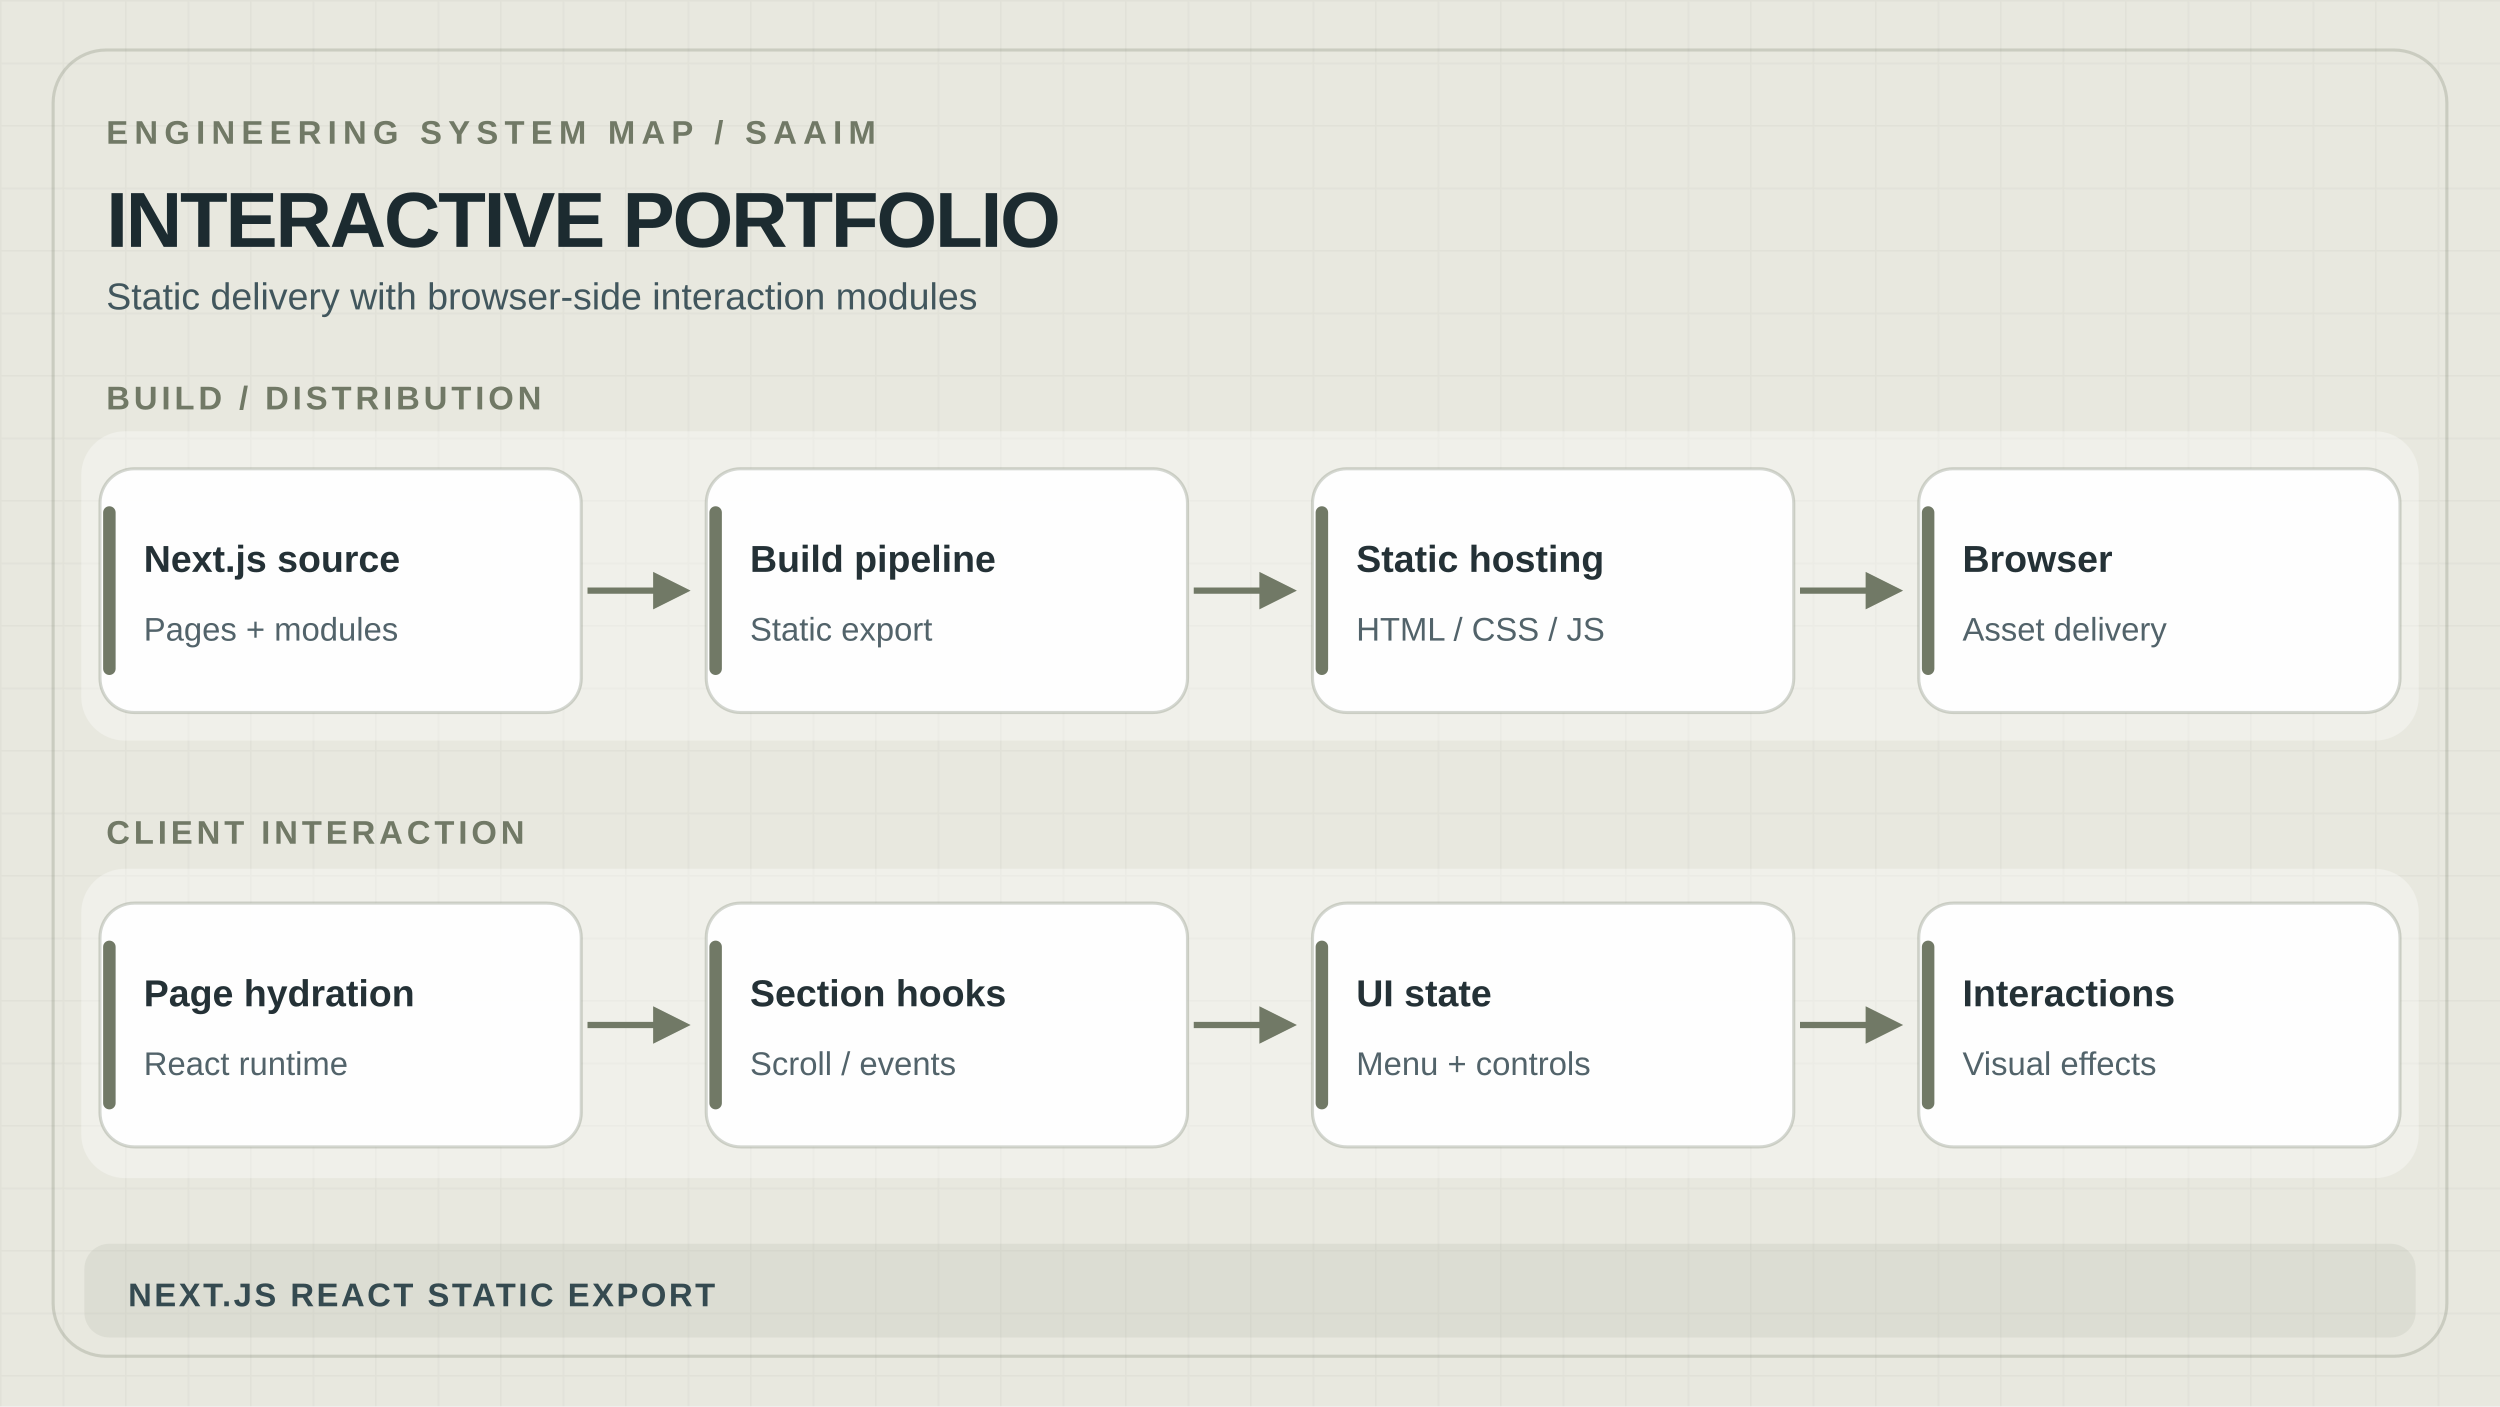
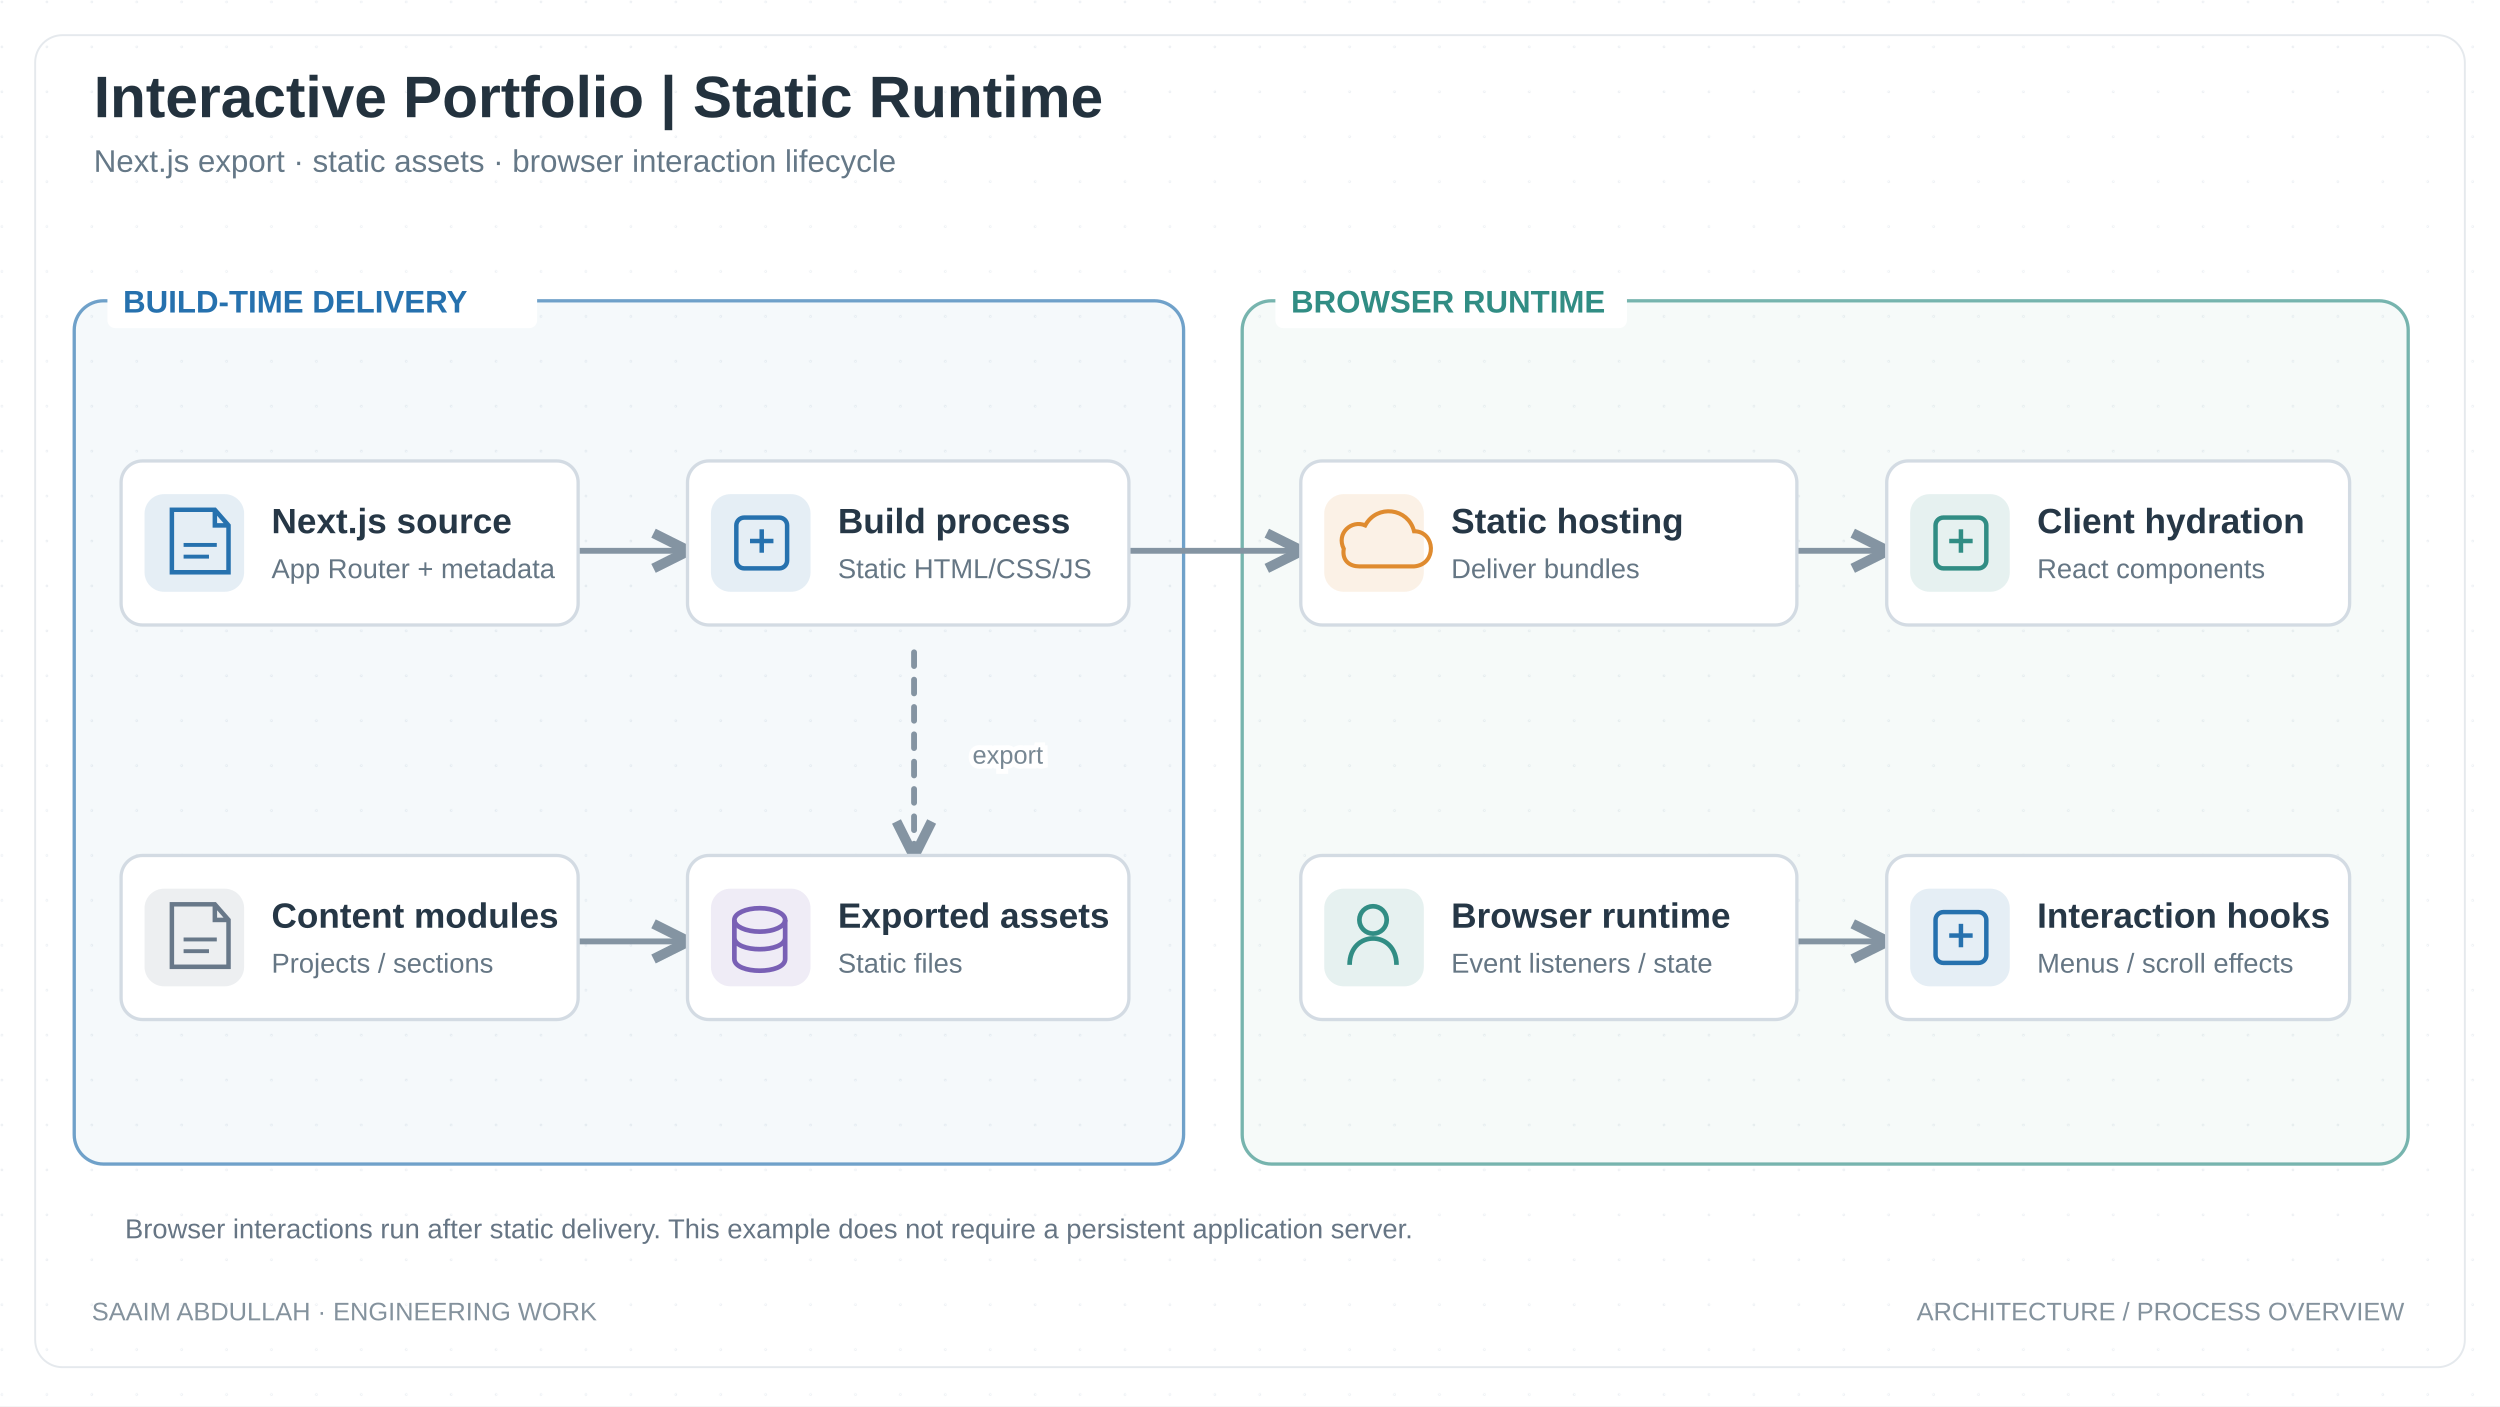
- <svg xmlns="http://www.w3.org/2000/svg" width="800" height="450" viewBox="0 0 800 450" role="img" aria-labelledby="title desc">
+ <svg xmlns="http://www.w3.org/2000/svg" width="1280" height="720" viewBox="0 0 1280 720" role="img" aria-labelledby="t d">
  <defs>
-     <marker id="arrow" markerWidth="6" markerHeight="6" refX="4.5" refY="3" orient="auto">
-       <path d="M0 0 L6 3 L0 6 Z" fill="#717966" />
+     <marker id="head" markerWidth="8" markerHeight="8" refX="6.8" refY="4" orient="auto">
+       <path d="M1 1L7 4L1 7" fill="none" stroke="#8494a2" stroke-width="1.7" />
    </marker>
-     <pattern id="grid" width="20" height="20" patternUnits="userSpaceOnUse">
-       <path d="M20 0H0V20" fill="none" stroke="#717966" stroke-opacity=".055" />
+     <pattern id="dots" width="23" height="23" patternUnits="userSpaceOnUse">
+       <circle cx="1" cy="1" r=".7" fill="#cdd6df" />
    </pattern>
  </defs>
-   <rect width="800" height="450" fill="#e8e8df" />
-   <rect width="800" height="450" fill="url(#grid)" />
-   <rect x="17" y="16" width="766" height="418" rx="17" fill="none" stroke="#717966" stroke-opacity=".25" />
-   <text x="34" y="46" fill="#717966" font-family="Arial,Helvetica,sans-serif" font-size="10.5" font-weight="700" letter-spacing="2">ENGINEERING SYSTEM MAP / SAAIM</text>
-   <text x="34" y="79" fill="#1c2b30" font-family="Arial,Helvetica,sans-serif" font-size="25" font-weight="800" letter-spacing="-.7">INTERACTIVE PORTFOLIO</text>
-   <text x="34" y="99" fill="#41565d" font-family="Arial,Helvetica,sans-serif" font-size="12">Static delivery with browser-side interaction modules</text>
-   <g font-family="Arial,Helvetica,sans-serif">
-     <text x="34" y="131" fill="#717966" font-size="10.5" font-weight="700" letter-spacing="1.25">BUILD / DISTRIBUTION</text>
-     <rect x="26" y="138" width="748" height="99" rx="14" fill="#ffffff" fill-opacity=".33" />
-     <g>
-       <rect x="32" y="150" width="154" height="78" rx="11" fill="#ffffff" fill-opacity=".94" stroke="#717966" stroke-opacity=".29" />
-       <rect x="33" y="162" width="4" height="54" rx="2" fill="#717966" />
-       <text x="46" y="183" font-size="12" font-weight="700" fill="#243136">Next.js source</text>
-       <text x="46" y="205" font-size="10.5" fill="#52636a">Pages + modules</text>
-     </g>
-     <g>
-       <rect x="226" y="150" width="154" height="78" rx="11" fill="#ffffff" fill-opacity=".94" stroke="#717966" stroke-opacity=".29" />
-       <rect x="227" y="162" width="4" height="54" rx="2" fill="#717966" />
-       <text x="240" y="183" font-size="12" font-weight="700" fill="#243136">Build pipeline</text>
-       <text x="240" y="205" font-size="10.5" fill="#52636a">Static export</text>
-     </g>
-     <g>
-       <rect x="420" y="150" width="154" height="78" rx="11" fill="#ffffff" fill-opacity=".94" stroke="#717966" stroke-opacity=".29" />
-       <rect x="421" y="162" width="4" height="54" rx="2" fill="#717966" />
-       <text x="434" y="183" font-size="12" font-weight="700" fill="#243136">Static hosting</text>
-       <text x="434" y="205" font-size="10.5" fill="#52636a">HTML / CSS / JS</text>
-     </g>
-     <g>
-       <rect x="614" y="150" width="154" height="78" rx="11" fill="#ffffff" fill-opacity=".94" stroke="#717966" stroke-opacity=".29" />
-       <rect x="615" y="162" width="4" height="54" rx="2" fill="#717966" />
-       <text x="628" y="183" font-size="12" font-weight="700" fill="#243136">Browser</text>
-       <text x="628" y="205" font-size="10.5" fill="#52636a">Asset delivery</text>
-     </g>
-     <path d="M188 189 H218" stroke="#717966" stroke-width="2" fill="none" marker-end="url(#arrow)" />
-     <path d="M382 189 H412" stroke="#717966" stroke-width="2" fill="none" marker-end="url(#arrow)" />
-     <path d="M576 189 H606" stroke="#717966" stroke-width="2" fill="none" marker-end="url(#arrow)" />
-     <text x="34" y="270" fill="#717966" font-size="10.5" font-weight="700" letter-spacing="1.25">CLIENT INTERACTION</text>
-     <rect x="26" y="278" width="748" height="99" rx="14" fill="#ffffff" fill-opacity=".33" />
-     <g>
-       <rect x="32" y="289" width="154" height="78" rx="11" fill="#ffffff" fill-opacity=".94" stroke="#717966" stroke-opacity=".29" />
-       <rect x="33" y="301" width="4" height="54" rx="2" fill="#717966" />
-       <text x="46" y="322" font-size="12" font-weight="700" fill="#243136">Page hydration</text>
-       <text x="46" y="344" font-size="10.5" fill="#52636a">React runtime</text>
-     </g>
-     <g>
-       <rect x="226" y="289" width="154" height="78" rx="11" fill="#ffffff" fill-opacity=".94" stroke="#717966" stroke-opacity=".29" />
-       <rect x="227" y="301" width="4" height="54" rx="2" fill="#717966" />
-       <text x="240" y="322" font-size="12" font-weight="700" fill="#243136">Section hooks</text>
-       <text x="240" y="344" font-size="10.5" fill="#52636a">Scroll / events</text>
-     </g>
-     <g>
-       <rect x="420" y="289" width="154" height="78" rx="11" fill="#ffffff" fill-opacity=".94" stroke="#717966" stroke-opacity=".29" />
-       <rect x="421" y="301" width="4" height="54" rx="2" fill="#717966" />
-       <text x="434" y="322" font-size="12" font-weight="700" fill="#243136">UI state</text>
-       <text x="434" y="344" font-size="10.5" fill="#52636a">Menu + controls</text>
-     </g>
-     <g>
-       <rect x="614" y="289" width="154" height="78" rx="11" fill="#ffffff" fill-opacity=".94" stroke="#717966" stroke-opacity=".29" />
-       <rect x="615" y="301" width="4" height="54" rx="2" fill="#717966" />
-       <text x="628" y="322" font-size="12" font-weight="700" fill="#243136">Interactions</text>
-       <text x="628" y="344" font-size="10.5" fill="#52636a">Visual effects</text>
-     </g>
-     <path d="M188 328 H218" stroke="#717966" stroke-width="2" fill="none" marker-end="url(#arrow)" />
-     <path d="M382 328 H412" stroke="#717966" stroke-width="2" fill="none" marker-end="url(#arrow)" />
-     <path d="M576 328 H606" stroke="#717966" stroke-width="2" fill="none" marker-end="url(#arrow)" />
-     <rect x="27" y="398" width="746" height="30" rx="8" fill="#717966" fill-opacity=".10" />
-     <text x="41" y="418" font-size="10.5" font-weight="700" letter-spacing=".8" fill="#354a50">NEXT.JS   REACT   STATIC EXPORT</text>
+   <rect width="1280" height="720" fill="#fff" />
+   <rect width="1280" height="720" fill="url(#dots)" opacity=".35" />
+   <rect x="18" y="18" width="1244" height="682" rx="14" fill="none" stroke="#e5e9ed" />
+   <text x="48" y="60" font-family="Arial,Helvetica,sans-serif" font-size="30" font-weight="750" fill="#23323e">Interactive Portfolio | Static Runtime</text>
+   <text x="48" y="88" font-family="Arial,Helvetica,sans-serif" font-size="16" fill="#657887">Next.js export · static assets · browser interaction lifecycle</text>
+   <g>
+     <rect x="38" y="154" width="568" height="442" rx="15" fill="#2671ae" fill-opacity=".045" stroke="#2671ae" stroke-width="1.7" stroke-opacity=".65" />
+     <rect x="55" y="141" width="220" height="27" rx="4" fill="white" />
+     <text x="63" y="160" font-family="Arial,Helvetica,sans-serif" font-size="16" font-weight="700" fill="#2671ae">BUILD-TIME DELIVERY</text>
  </g>
+   <g>
+     <rect x="636" y="154" width="597" height="442" rx="15" fill="#318d84" fill-opacity=".045" stroke="#318d84" stroke-width="1.7" stroke-opacity=".65" />
+     <rect x="653" y="141" width="180" height="27" rx="4" fill="white" />
+     <text x="661" y="160" font-family="Arial,Helvetica,sans-serif" font-size="16" font-weight="700" fill="#318d84">BROWSER RUNTIME</text>
+   </g>
+   <path d="M296 282H352" fill="none" stroke="#8494a2" stroke-width="3" stroke-linecap="round" stroke-linejoin="round" marker-end="url(#head)" />
+   <path d="M296 482H352" fill="none" stroke="#8494a2" stroke-width="3" stroke-linecap="round" stroke-linejoin="round" marker-end="url(#head)" />
+   <path d="M578 282H666" fill="none" stroke="#8494a2" stroke-width="3" stroke-linecap="round" stroke-linejoin="round" marker-end="url(#head)" />
+   <path d="M920 282H966" fill="none" stroke="#8494a2" stroke-width="3" stroke-linecap="round" stroke-linejoin="round" marker-end="url(#head)" />
+   <path d="M920 482H966" fill="none" stroke="#8494a2" stroke-width="3" stroke-linecap="round" stroke-linejoin="round" marker-end="url(#head)" />
+   <path d="M468 334V438" fill="none" stroke="#8494a2" stroke-width="3" stroke-linecap="round" stroke-linejoin="round" marker-end="url(#head)" stroke-dasharray="7 7" />
+   <text x="516" y="391" text-anchor="middle" font-family="Arial,Helvetica,sans-serif" font-size="13" fill="#778793" stroke="white" stroke-width="5" paint-order="stroke">export</text>
+   <g>
+     <rect x="62" y="236" width="234" height="84" rx="11" fill="white" stroke="#d3dbe3" stroke-width="1.7" />
+     <rect x="74" y="253" width="51" height="50" rx="10" fill="#2671ae" fill-opacity=".12" />
+     <path d="M88 261h22l7 8v24H88Z M110 261v8h7" fill="none" stroke="#2671ae" stroke-width="2.3" />
+     <path d="M94 279h17m-17 6h13" stroke="#2671ae" stroke-width="2" />
+     <text x="139" y="273" font-family="Arial,Helvetica,sans-serif" font-weight="700" font-size="18" fill="#263746">Next.js source</text>
+     <text x="139" y="296" font-family="Arial,Helvetica,sans-serif" font-size="14" fill="#657684">App Router + metadata</text>
+   </g>
+   <g>
+     <rect x="352" y="236" width="226" height="84" rx="11" fill="white" stroke="#d3dbe3" stroke-width="1.7" />
+     <rect x="364" y="253" width="51" height="50" rx="10" fill="#2671ae" fill-opacity=".12" />
+     <rect x="377" y="265" width="26" height="26" rx="4" fill="none" stroke="#2671ae" stroke-width="2.3" />
+     <path d="M384 277h12m-6-6v12" stroke="#2671ae" stroke-width="2.3" />
+     <text x="429" y="273" font-family="Arial,Helvetica,sans-serif" font-weight="700" font-size="18" fill="#263746">Build process</text>
+     <text x="429" y="296" font-family="Arial,Helvetica,sans-serif" font-size="14" fill="#657684">Static HTML/CSS/JS</text>
+   </g>
+   <g>
+     <rect x="62" y="438" width="234" height="84" rx="11" fill="white" stroke="#d3dbe3" stroke-width="1.7" />
+     <rect x="74" y="455" width="51" height="50" rx="10" fill="#687889" fill-opacity=".12" />
+     <path d="M88 463h22l7 8v24H88Z M110 463v8h7" fill="none" stroke="#687889" stroke-width="2.3" />
+     <path d="M94 481h17m-17 6h13" stroke="#687889" stroke-width="2" />
+     <text x="139" y="475" font-family="Arial,Helvetica,sans-serif" font-weight="700" font-size="18" fill="#263746">Content modules</text>
+     <text x="139" y="498" font-family="Arial,Helvetica,sans-serif" font-size="14" fill="#657684">Projects / sections</text>
+   </g>
+   <g>
+     <rect x="352" y="438" width="226" height="84" rx="11" fill="white" stroke="#d3dbe3" stroke-width="1.7" />
+     <rect x="364" y="455" width="51" height="50" rx="10" fill="#7960b5" fill-opacity=".12" />
+     <ellipse cx="389" cy="471" rx="13" ry="6" fill="none" stroke="#7960b5" stroke-width="2.4" />
+     <path d="M376 471v20c0 8 26 8 26 0V471M376 480c0 8 26 8 26 0" fill="none" stroke="#7960b5" stroke-width="2.4" />
+     <text x="429" y="475" font-family="Arial,Helvetica,sans-serif" font-weight="700" font-size="18" fill="#263746">Exported assets</text>
+     <text x="429" y="498" font-family="Arial,Helvetica,sans-serif" font-size="14" fill="#657684">Static files</text>
+   </g>
+   <g>
+     <rect x="666" y="236" width="254" height="84" rx="11" fill="white" stroke="#d3dbe3" stroke-width="1.7" />
+     <rect x="678" y="253" width="51" height="50" rx="10" fill="#df8b2f" fill-opacity=".12" />
+     <path d="M688 281c-4-8 4-15 11-12 6-11 22-9 25 3 11 0 12 17 0 18H696c-5 0-9-3-8-9Z" fill="none" stroke="#df8b2f" stroke-width="2.1" />
+     <text x="743" y="273" font-family="Arial,Helvetica,sans-serif" font-weight="700" font-size="18" fill="#263746">Static hosting</text>
+     <text x="743" y="296" font-family="Arial,Helvetica,sans-serif" font-size="14" fill="#657684">Deliver bundles</text>
+   </g>
+   <g>
+     <rect x="966" y="236" width="237" height="84" rx="11" fill="white" stroke="#d3dbe3" stroke-width="1.7" />
+     <rect x="978" y="253" width="51" height="50" rx="10" fill="#318d84" fill-opacity=".12" />
+     <rect x="991" y="265" width="26" height="26" rx="4" fill="none" stroke="#318d84" stroke-width="2.3" />
+     <path d="M998 277h12m-6-6v12" stroke="#318d84" stroke-width="2.3" />
+     <text x="1043" y="273" font-family="Arial,Helvetica,sans-serif" font-weight="700" font-size="18" fill="#263746">Client hydration</text>
+     <text x="1043" y="296" font-family="Arial,Helvetica,sans-serif" font-size="14" fill="#657684">React components</text>
+   </g>
+   <g>
+     <rect x="666" y="438" width="254" height="84" rx="11" fill="white" stroke="#d3dbe3" stroke-width="1.7" />
+     <rect x="678" y="455" width="51" height="50" rx="10" fill="#318d84" fill-opacity=".12" />
+     <circle cx="703" cy="471" r="7" fill="none" stroke="#318d84" stroke-width="2.4" />
+     <path d="M691 494c0-18 24-18 24 0" fill="none" stroke="#318d84" stroke-width="2.4" />
+     <text x="743" y="475" font-family="Arial,Helvetica,sans-serif" font-weight="700" font-size="18" fill="#263746">Browser runtime</text>
+     <text x="743" y="498" font-family="Arial,Helvetica,sans-serif" font-size="14" fill="#657684">Event listeners / state</text>
+   </g>
+   <g>
+     <rect x="966" y="438" width="237" height="84" rx="11" fill="white" stroke="#d3dbe3" stroke-width="1.7" />
+     <rect x="978" y="455" width="51" height="50" rx="10" fill="#2671ae" fill-opacity=".12" />
+     <rect x="991" y="467" width="26" height="26" rx="4" fill="none" stroke="#2671ae" stroke-width="2.3" />
+     <path d="M998 479h12m-6-6v12" stroke="#2671ae" stroke-width="2.3" />
+     <text x="1043" y="475" font-family="Arial,Helvetica,sans-serif" font-weight="700" font-size="18" fill="#263746">Interaction hooks</text>
+     <text x="1043" y="498" font-family="Arial,Helvetica,sans-serif" font-size="14" fill="#657684">Menus / scroll effects</text>
+   </g>
+   <text x="64" y="634" font-family="Arial,Helvetica,sans-serif" font-size="14" fill="#667584">Browser interactions run after static delivery. This example does not require a persistent application server.</text>
+   <text x="47" y="676" font-family="Arial,Helvetica,sans-serif" font-size="13" fill="#84929d">SAAIM ABDULLAH · ENGINEERING WORK</text>
+   <text x="1231" y="676" text-anchor="end" font-family="Arial,Helvetica,sans-serif" font-size="13" fill="#84929d">ARCHITECTURE / PROCESS OVERVIEW</text>
</svg>
